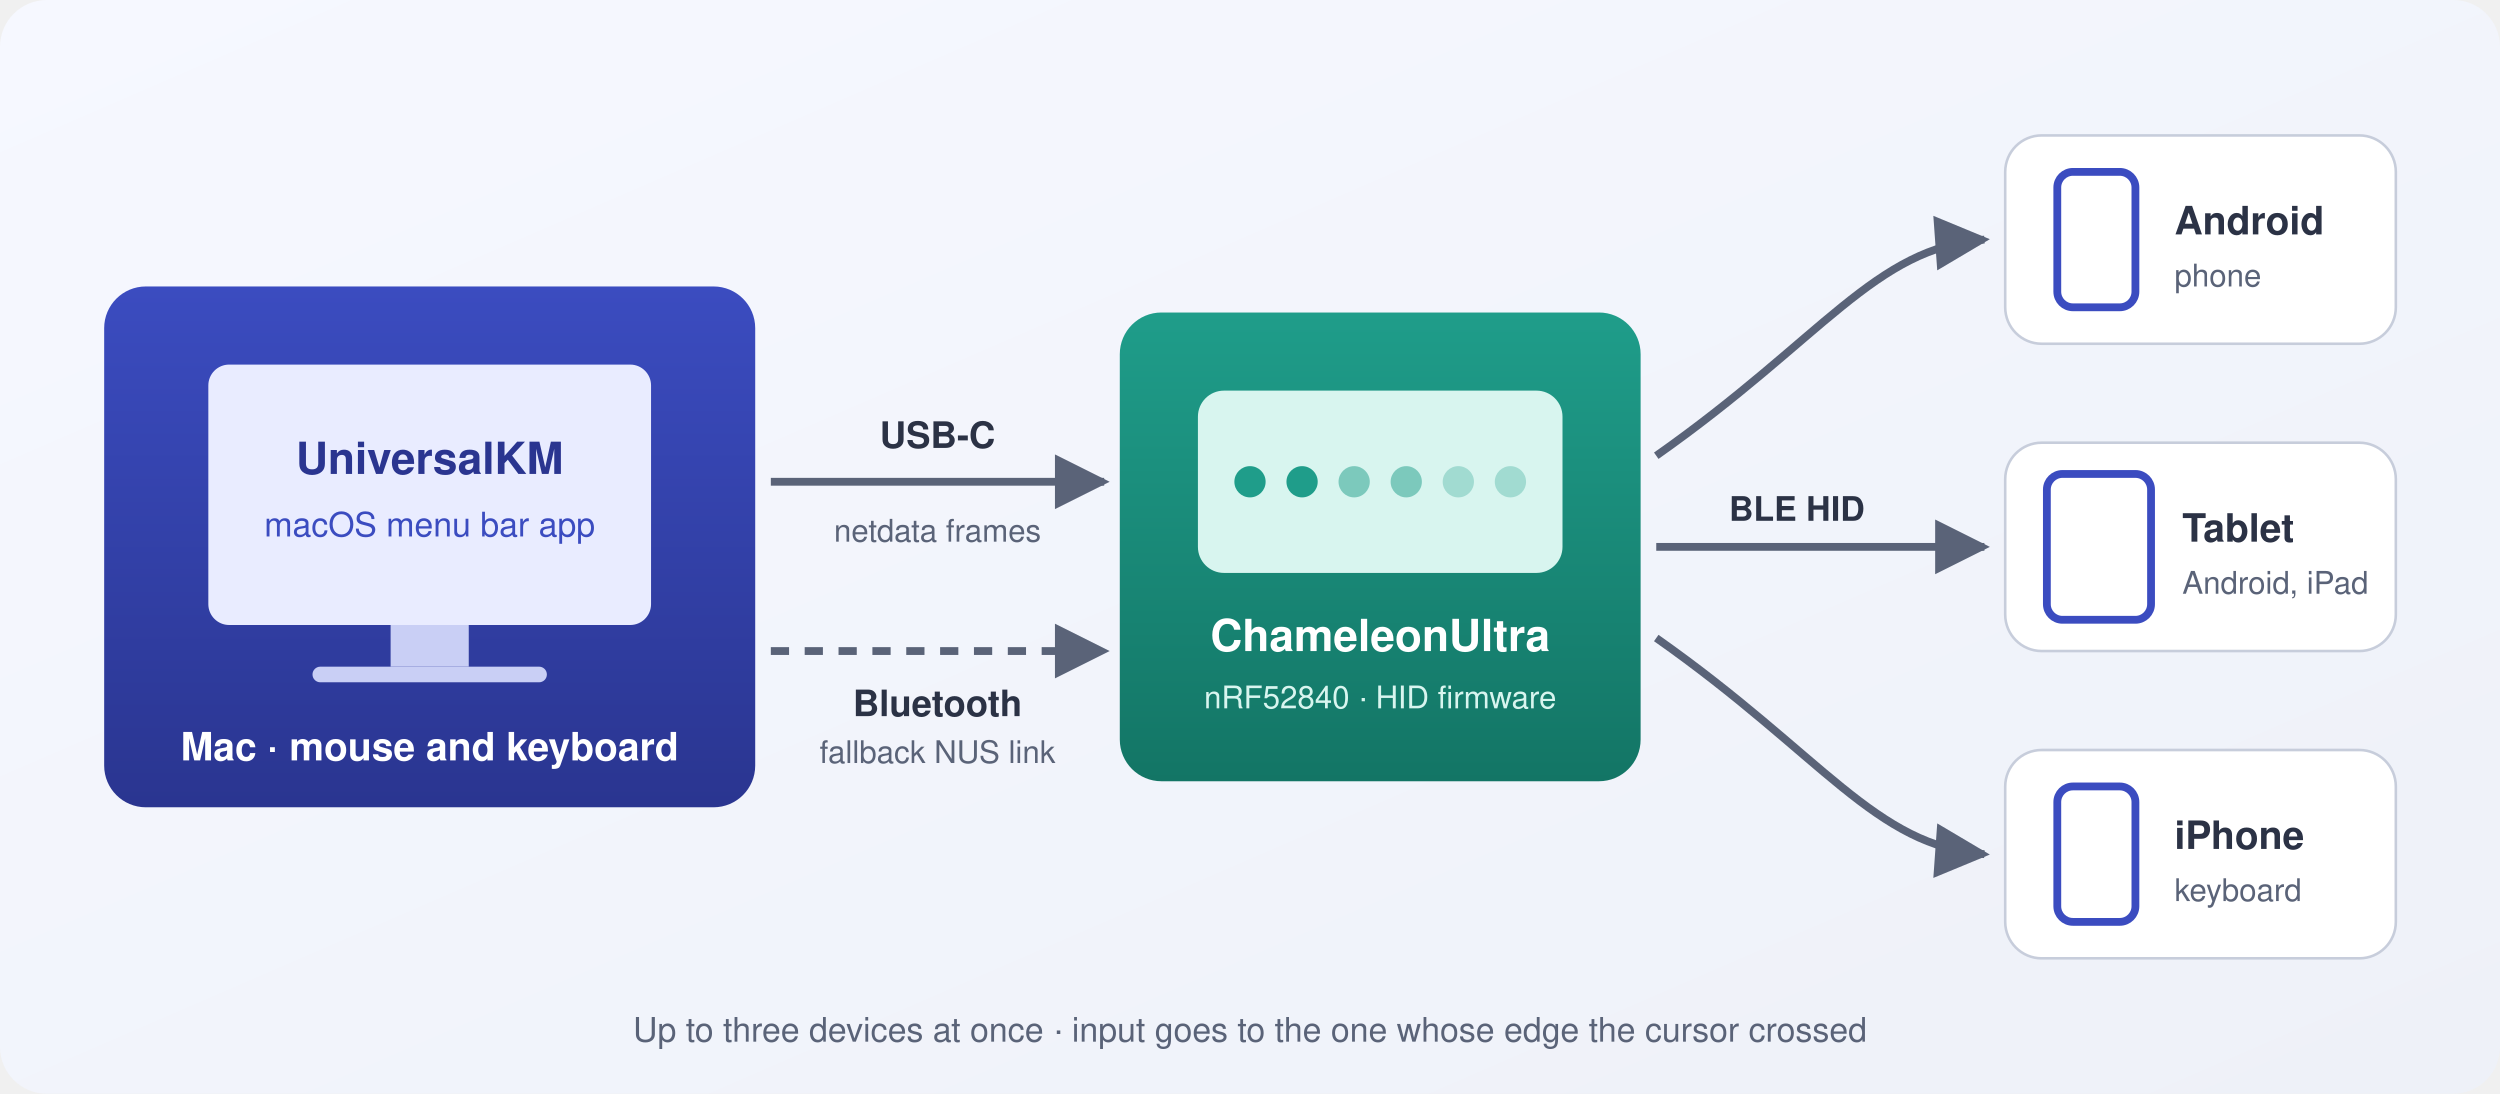
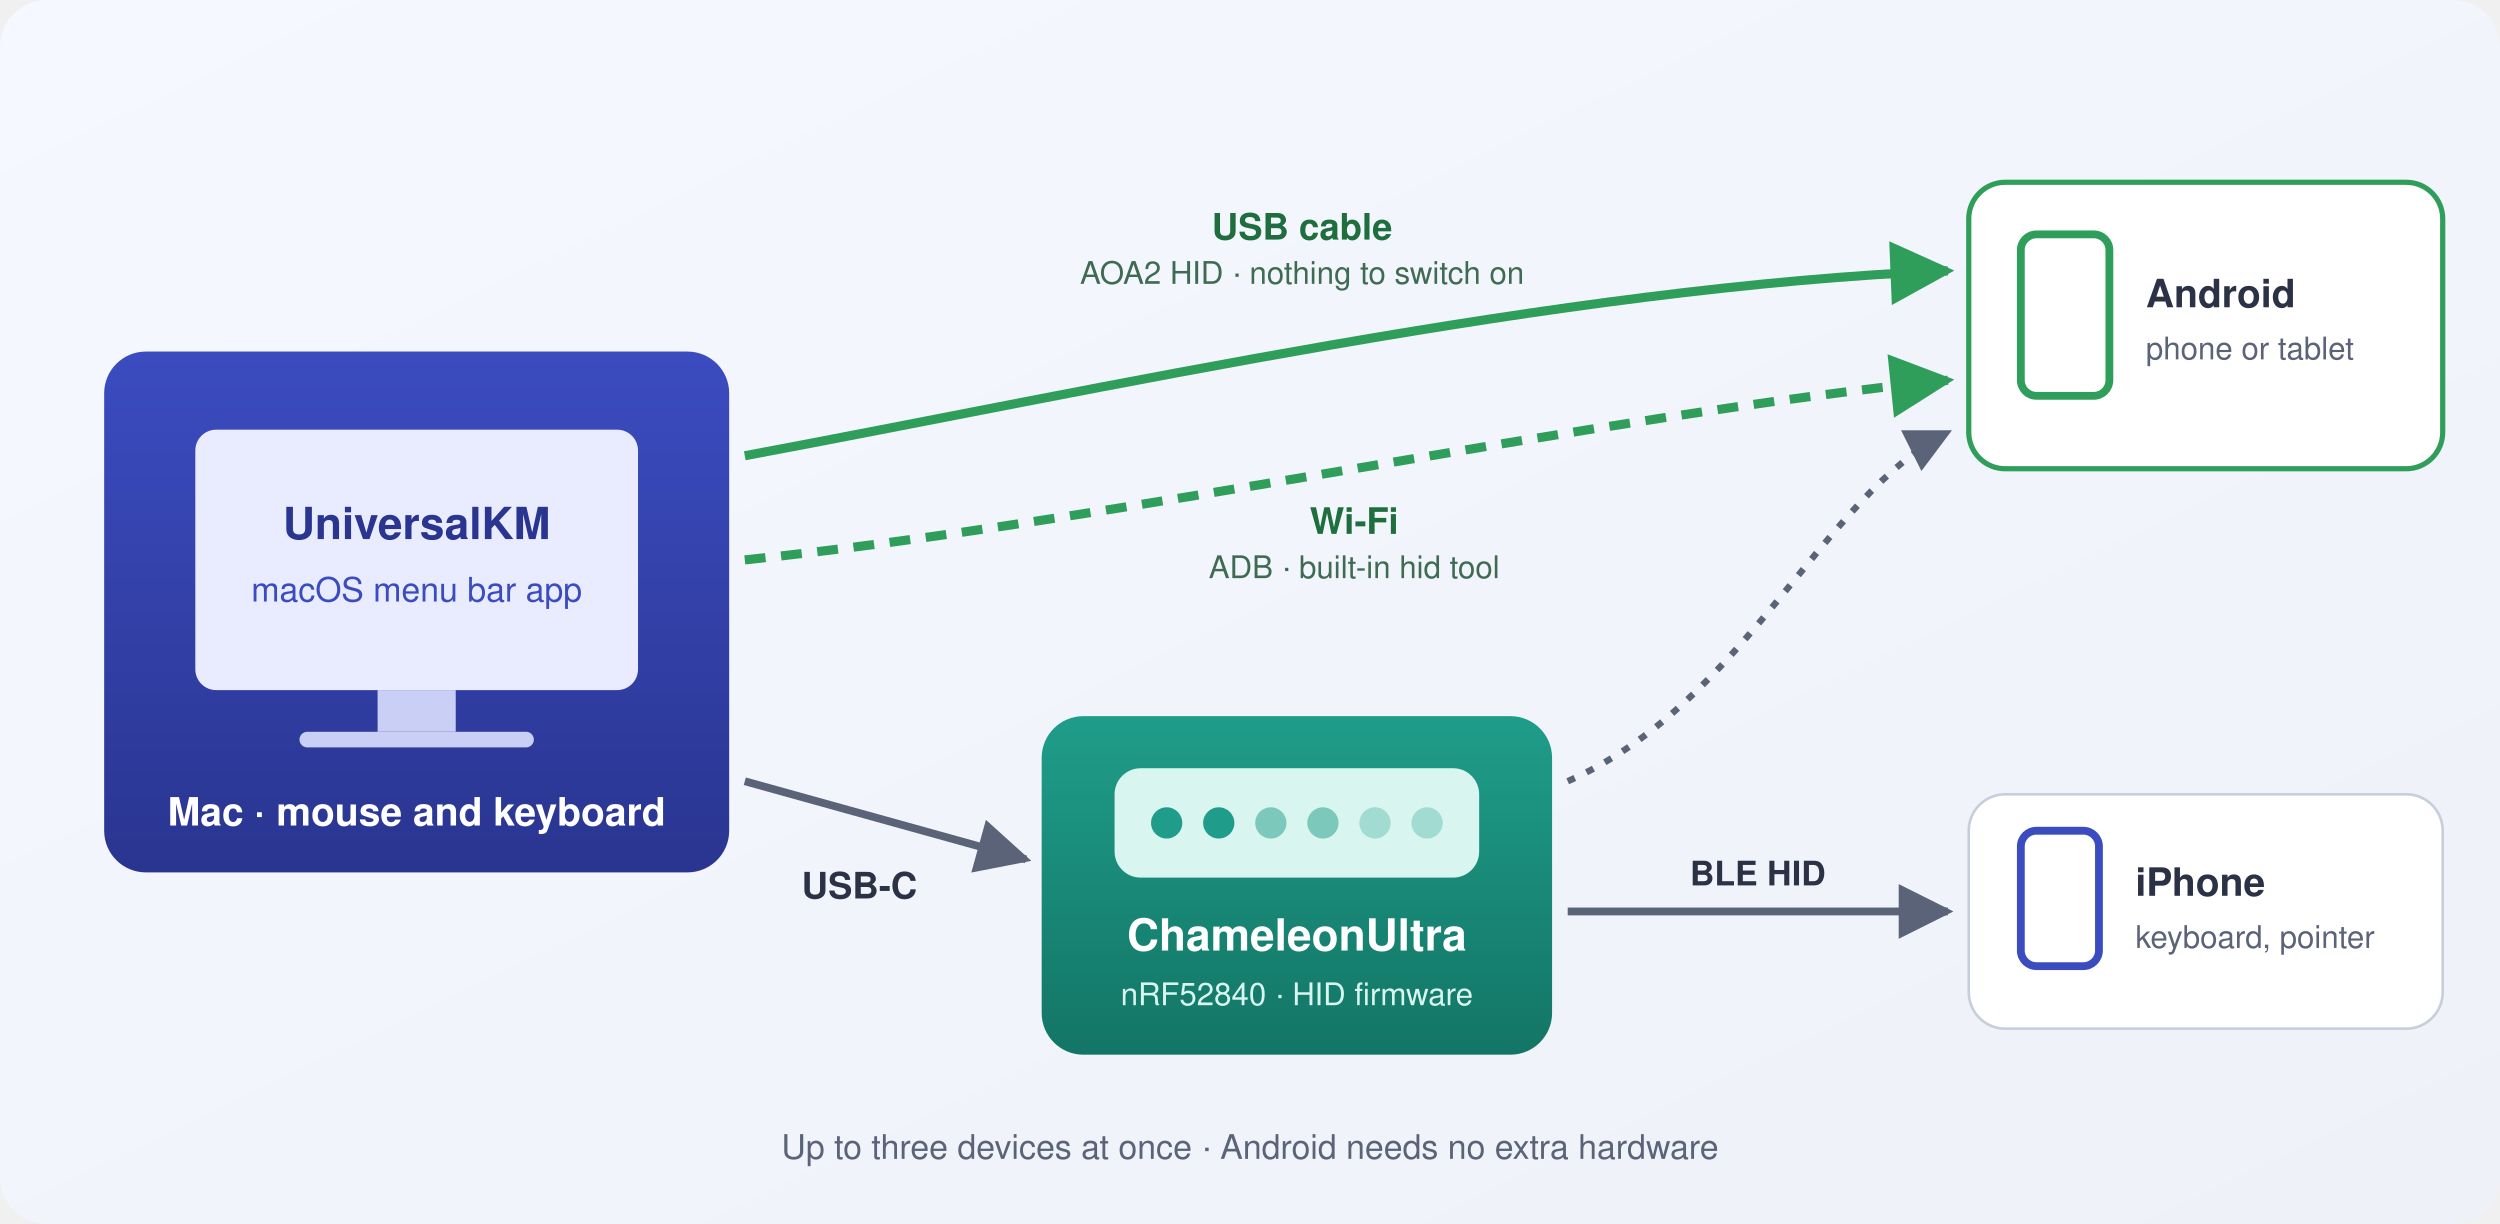
- <svg xmlns="http://www.w3.org/2000/svg" viewBox="0 0 960 420" width="960" height="420" font-family="-apple-system, BlinkMacSystemFont, 'Segoe UI', Helvetica, Arial, sans-serif">
+ <svg xmlns="http://www.w3.org/2000/svg" viewBox="0 0 960 470" width="960" height="470" font-family="-apple-system, BlinkMacSystemFont, 'Segoe UI', Helvetica, Arial, sans-serif">
  <defs>
    <linearGradient id="bg" x1="0" y1="0" x2="1" y2="1">
      <stop offset="0" stop-color="#f6f8ff" />
      <stop offset="1" stop-color="#eef1f8" />
    </linearGradient>
    <linearGradient id="mac" x1="0" y1="0" x2="0" y2="1">
      <stop offset="0" stop-color="#3b4cc0" />
      <stop offset="1" stop-color="#2a3590" />
    </linearGradient>
    <linearGradient id="cham" x1="0" y1="0" x2="0" y2="1">
      <stop offset="0" stop-color="#1f9d8a" />
      <stop offset="1" stop-color="#137565" />
    </linearGradient>
    <marker id="arr" viewBox="0 0 10 10" refX="9" refY="5" markerWidth="7" markerHeight="7" orient="auto-start-reverse">
      <path d="M0,0 L10,5 L0,10 z" fill="#5a6378" />
    </marker>
+     <marker id="arrg" viewBox="0 0 10 10" refX="9" refY="5" markerWidth="7" markerHeight="7" orient="auto-start-reverse">
+       <path d="M0,0 L10,5 L0,10 z" fill="#2f9e5a" />
+     </marker>
  </defs>
-   <rect x="0" y="0" width="960" height="420" rx="18" fill="url(#bg)" />
-   <rect x="40" y="110" width="250" height="200" rx="16" fill="url(#mac)" />
-   <rect x="80" y="140" width="170" height="100" rx="8" fill="#e9ecff" />
-   <rect x="150" y="240" width="30" height="16" fill="#c9cff5" />
-   <rect x="120" y="256" width="90" height="6" rx="3" fill="#c9cff5" />
-   <text x="165" y="182" text-anchor="middle" font-size="17" font-weight="700" fill="#2a3590">UniversalKM</text>
-   <text x="165" y="206" text-anchor="middle" font-size="13" fill="#3b4cc0">macOS menu bar app</text>
-   <text x="165" y="292" text-anchor="middle" font-size="15" font-weight="600" fill="#ffffff">Mac · mouse and keyboard</text>
-   <line x1="296" y1="185" x2="424" y2="185" stroke="#5a6378" stroke-width="3" marker-end="url(#arr)" />
-   <text x="360" y="172" text-anchor="middle" font-size="14" font-weight="600" fill="#2b3245">USB‑C</text>
-   <text x="360" y="208" text-anchor="middle" font-size="12" fill="#5a6378">netdata frames</text>
-   <line x1="296" y1="250" x2="424" y2="250" stroke="#5a6378" stroke-width="3" stroke-dasharray="7 6" marker-end="url(#arr)" />
-   <text x="360" y="275" text-anchor="middle" font-size="14" font-weight="600" fill="#2b3245">Bluetooth</text>
-   <text x="360" y="293" text-anchor="middle" font-size="12" fill="#5a6378">fallback NUS link</text>
-   <rect x="430" y="120" width="200" height="180" rx="16" fill="url(#cham)" />
-   <rect x="460" y="150" width="140" height="70" rx="10" fill="#d8f5ef" />
-   <circle cx="480" cy="185" r="6" fill="#1f9d8a" />
-   <circle cx="500" cy="185" r="6" fill="#1f9d8a" />
-   <circle cx="520" cy="185" r="6" fill="#1f9d8a" opacity="0.5" />
-   <circle cx="540" cy="185" r="6" fill="#1f9d8a" opacity="0.5" />
-   <circle cx="560" cy="185" r="6" fill="#1f9d8a" opacity="0.3" />
-   <circle cx="580" cy="185" r="6" fill="#1f9d8a" opacity="0.3" />
-   <text x="530" y="250" text-anchor="middle" font-size="17" font-weight="700" fill="#ffffff">ChameleonUltra</text>
-   <text x="530" y="272" text-anchor="middle" font-size="12" fill="#d8f5ef">nRF52840 · HID firmware</text>
-   <path d="M636 175 C 700 130, 720 95, 762 92" fill="none" stroke="#5a6378" stroke-width="3" marker-end="url(#arr)" />
-   <path d="M636 210 L 762 210" fill="none" stroke="#5a6378" stroke-width="3" marker-end="url(#arr)" />
-   <path d="M636 245 C 700 290, 720 325, 762 328" fill="none" stroke="#5a6378" stroke-width="3" marker-end="url(#arr)" />
-   <text x="690" y="200" text-anchor="middle" font-size="13" font-weight="600" fill="#2b3245">BLE HID</text>
+   <rect x="0" y="0" width="960" height="470" rx="18" fill="url(#bg)" />
+   <rect x="40" y="135" width="240" height="200" rx="16" fill="url(#mac)" />
+   <rect x="75" y="165" width="170" height="100" rx="8" fill="#e9ecff" />
+   <rect x="145" y="265" width="30" height="16" fill="#c9cff5" />
+   <rect x="115" y="281" width="90" height="6" rx="3" fill="#c9cff5" />
+   <text x="160" y="207" text-anchor="middle" font-size="17" font-weight="700" fill="#2a3590">UniversalKM</text>
+   <text x="160" y="231" text-anchor="middle" font-size="13" fill="#3b4cc0">macOS menu bar app</text>
+   <text x="160" y="317" text-anchor="middle" font-size="15" font-weight="600" fill="#ffffff">Mac · mouse and keyboard</text>
+   <path d="M286 175 C 420 150, 600 110, 748 104" fill="none" stroke="#2f9e5a" stroke-width="3.5" marker-end="url(#arrg)" />
+   <text x="500" y="92" text-anchor="middle" font-size="14" font-weight="700" fill="#1f6e3e">USB cable</text>
+   <text x="500" y="109" text-anchor="middle" font-size="12" fill="#3f6b52">AOA2 HID · nothing to switch on</text>
+   <path d="M286 215 C 430 200, 610 160, 748 146" fill="none" stroke="#2f9e5a" stroke-width="3.5" stroke-dasharray="8 6" marker-end="url(#arrg)" />
+   <text x="520" y="205" text-anchor="middle" font-size="14" font-weight="700" fill="#1f6e3e">Wi‑Fi</text>
+   <text x="520" y="222" text-anchor="middle" font-size="12" fill="#3f6b52">ADB · built-in hid tool</text>
+   <line x1="286" y1="300" x2="394" y2="330" stroke="#5a6378" stroke-width="3" marker-end="url(#arr)" />
+   <text x="330" y="345" text-anchor="middle" font-size="14" font-weight="600" fill="#2b3245">USB‑C</text>
+   <rect x="400" y="275" width="196" height="130" rx="16" fill="url(#cham)" />
+   <rect x="428" y="295" width="140" height="42" rx="10" fill="#d8f5ef" />
+   <circle cx="448" cy="316" r="6" fill="#1f9d8a" />
+   <circle cx="468" cy="316" r="6" fill="#1f9d8a" />
+   <circle cx="488" cy="316" r="6" fill="#1f9d8a" opacity="0.5" />
+   <circle cx="508" cy="316" r="6" fill="#1f9d8a" opacity="0.5" />
+   <circle cx="528" cy="316" r="6" fill="#1f9d8a" opacity="0.3" />
+   <circle cx="548" cy="316" r="6" fill="#1f9d8a" opacity="0.3" />
+   <text x="498" y="365" text-anchor="middle" font-size="17" font-weight="700" fill="#ffffff">ChameleonUltra</text>
+   <text x="498" y="386" text-anchor="middle" font-size="12" fill="#d8f5ef">nRF52840 · HID firmware</text>
+   <path d="M602 300 C 670 270, 700 190, 748 166" fill="none" stroke="#5a6378" stroke-width="2.5" stroke-dasharray="3 5" marker-end="url(#arr)" />
+   <path d="M602 350 L 748 350" fill="none" stroke="#5a6378" stroke-width="3" marker-end="url(#arr)" />
+   <text x="675" y="340" text-anchor="middle" font-size="13" font-weight="600" fill="#2b3245">BLE HID</text>
  <g>
-     <rect x="770" y="52" width="150" height="80" rx="14" fill="#ffffff" stroke="#c7cddb" />
-     <rect x="790" y="66" width="30" height="52" rx="6" fill="none" stroke="#3b4cc0" stroke-width="3" />
-     <text x="835" y="90" font-size="15" font-weight="600" fill="#2b3245">Android</text>
-     <text x="835" y="110" font-size="12" fill="#5a6378">phone</text>
+     <rect x="756" y="70" width="182" height="110" rx="14" fill="#ffffff" stroke="#2f9e5a" stroke-width="2" />
+     <rect x="776" y="90" width="34" height="62" rx="6" fill="none" stroke="#2f9e5a" stroke-width="3" />
+     <text x="824" y="118" font-size="15" font-weight="600" fill="#2b3245">Android</text>
+     <text x="824" y="138" font-size="12" fill="#5a6378">phone or tablet</text>
  </g>
  <g>
-     <rect x="770" y="170" width="150" height="80" rx="14" fill="#ffffff" stroke="#c7cddb" />
-     <rect x="786" y="182" width="40" height="56" rx="6" fill="none" stroke="#3b4cc0" stroke-width="3" />
-     <text x="838" y="208" font-size="15" font-weight="600" fill="#2b3245">Tablet</text>
-     <text x="838" y="228" font-size="12" fill="#5a6378">Android, iPad</text>
+     <rect x="756" y="305" width="182" height="90" rx="14" fill="#ffffff" stroke="#c7cddb" />
+     <rect x="776" y="319" width="30" height="52" rx="6" fill="none" stroke="#3b4cc0" stroke-width="3" />
+     <text x="820" y="344" font-size="15" font-weight="600" fill="#2b3245">iPhone</text>
+     <text x="820" y="364" font-size="12" fill="#5a6378">keyboard, pointer</text>
  </g>
-   <g>
-     <rect x="770" y="288" width="150" height="80" rx="14" fill="#ffffff" stroke="#c7cddb" />
-     <rect x="790" y="302" width="30" height="52" rx="6" fill="none" stroke="#3b4cc0" stroke-width="3" />
-     <text x="835" y="326" font-size="15" font-weight="600" fill="#2b3245">iPhone</text>
-     <text x="835" y="346" font-size="12" fill="#5a6378">keyboard</text>
-   </g>
-   <text x="480" y="400" text-anchor="middle" font-size="13" fill="#5a6378">Up to three devices at once · input goes to the one whose edge the cursor crossed</text>
+   <text x="480" y="445" text-anchor="middle" font-size="13" fill="#5a6378">Up to three devices at once · Android needs no extra hardware</text>
</svg>
